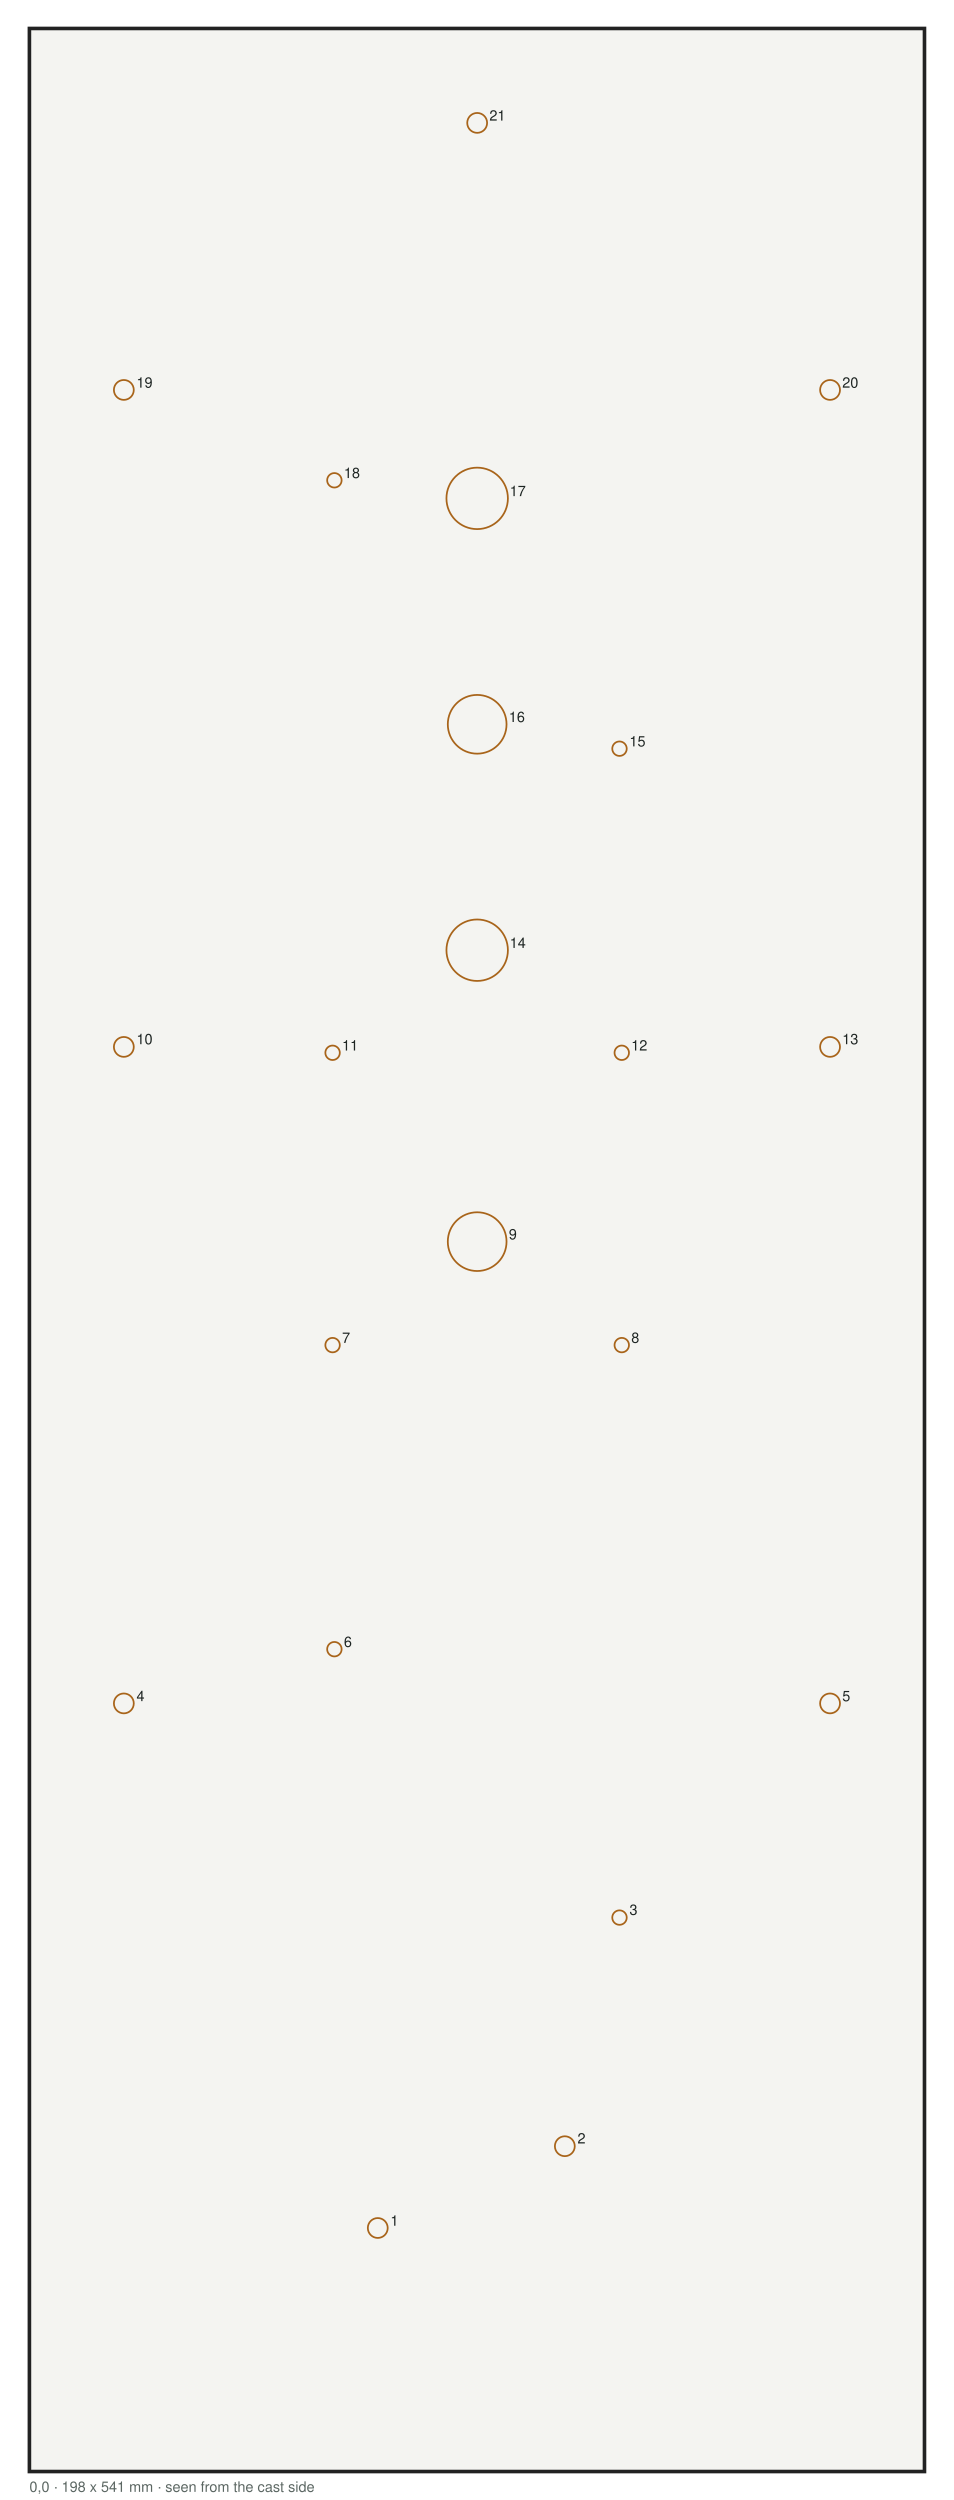
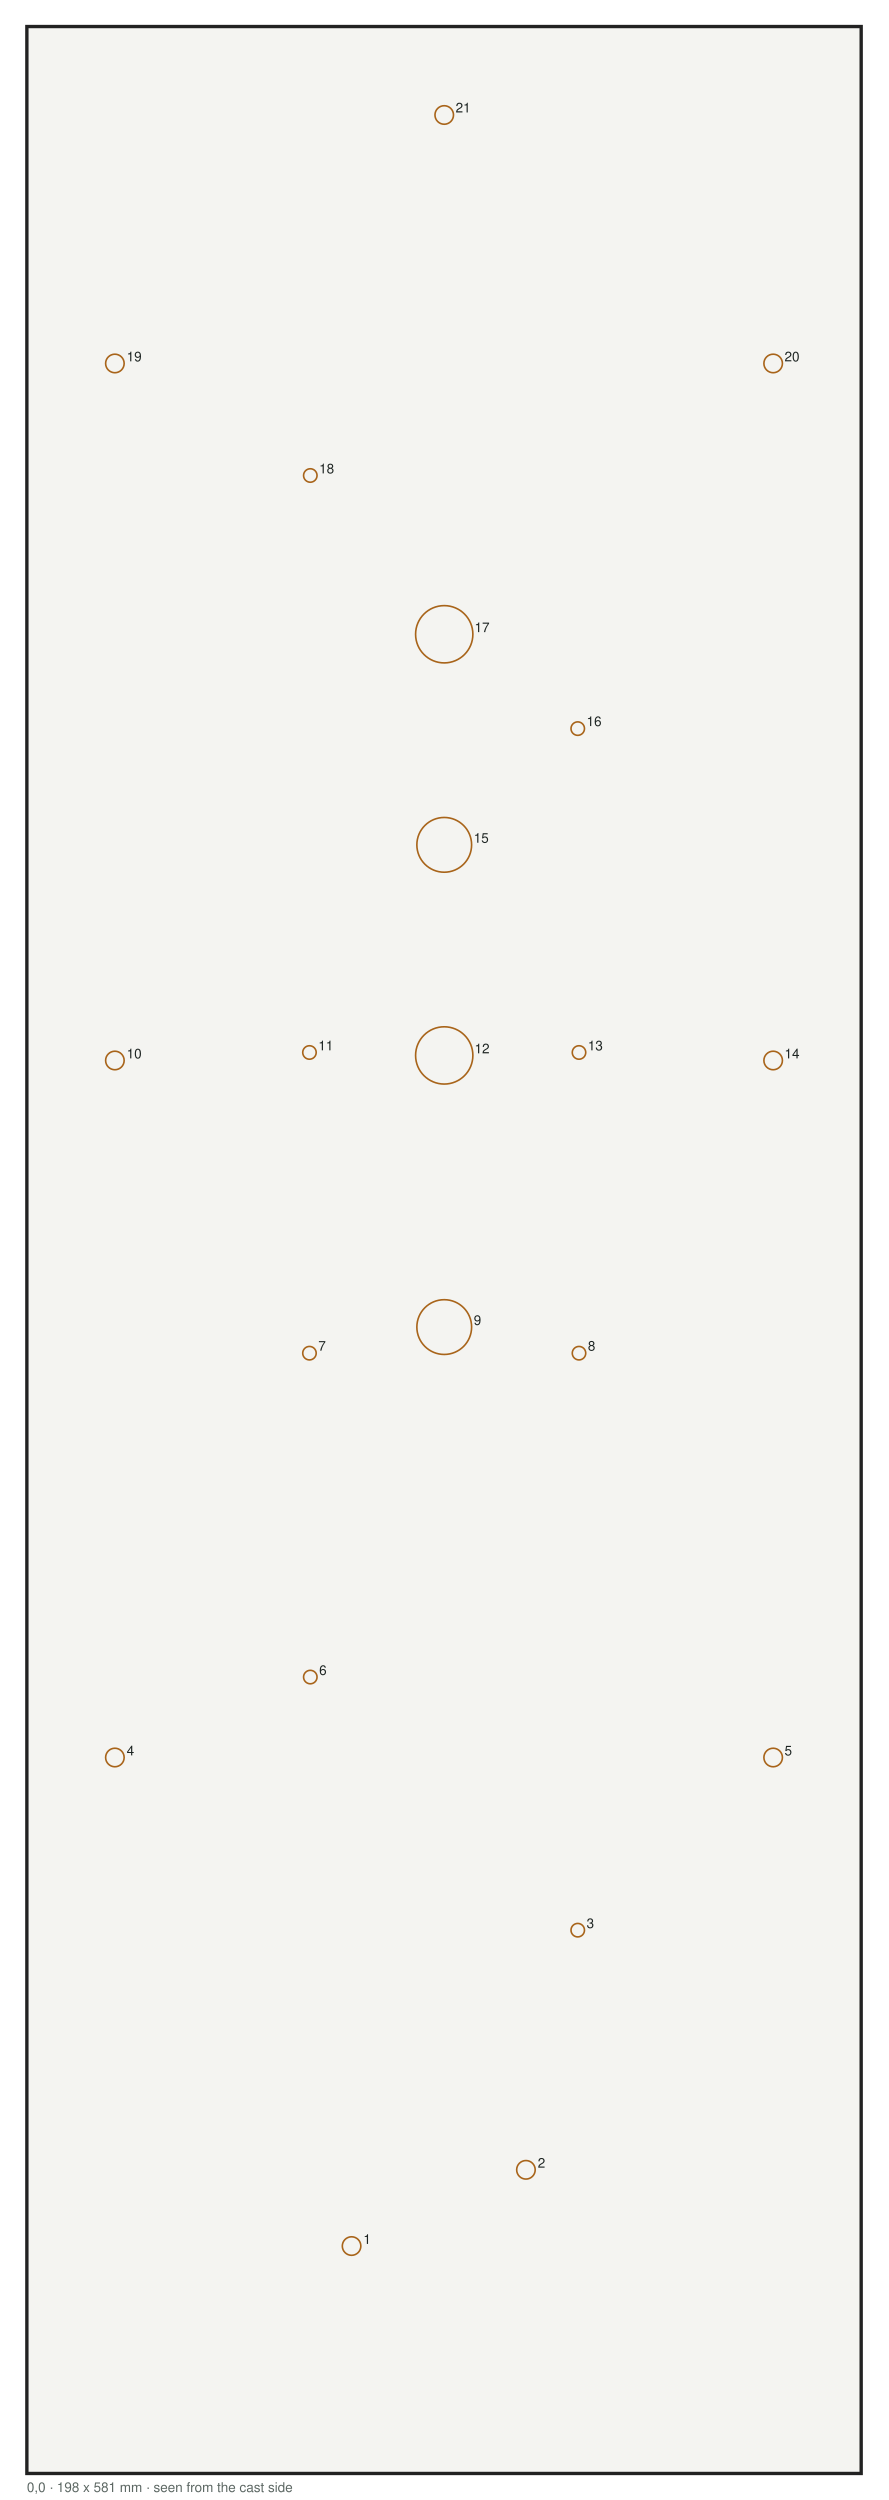
- <svg xmlns="http://www.w3.org/2000/svg" viewBox="-6.3 -6.3 210.7 553.3" width="211mm" height="553mm" font-family="Helvetica, Arial, sans-serif">
-   <polygon points="0.0,540.7 198.1,540.7 198.1,0.0 0.0,0.0" fill="#f4f4f1" stroke="#222" stroke-width="0.8" />
-   <circle cx="77.1" cy="486.8" r="2.2" fill="none" stroke="#a8641a" stroke-width="0.39" />
-   <text x="79.9" y="486.3" font-size="3.2" fill="#1d2422">1</text>
-   <circle cx="118.5" cy="468.7" r="2.2" fill="none" stroke="#a8641a" stroke-width="0.39" />
-   <text x="121.3" y="468.1" font-size="3.2" fill="#1d2422">2</text>
-   <circle cx="130.6" cy="418.1" r="1.6" fill="none" stroke="#a8641a" stroke-width="0.39" />
-   <text x="132.8" y="417.5" font-size="3.2" fill="#1d2422">3</text>
-   <circle cx="20.9" cy="370.7" r="2.2" fill="none" stroke="#a8641a" stroke-width="0.39" />
-   <text x="23.7" y="370.2" font-size="3.2" fill="#1d2422">4</text>
-   <circle cx="177.2" cy="370.7" r="2.2" fill="none" stroke="#a8641a" stroke-width="0.39" />
-   <text x="179.9" y="370.2" font-size="3.2" fill="#1d2422">5</text>
-   <circle cx="67.5" cy="358.7" r="1.6" fill="none" stroke="#a8641a" stroke-width="0.39" />
-   <text x="69.6" y="358.2" font-size="3.2" fill="#1d2422">6</text>
-   <circle cx="67.1" cy="291.4" r="1.6" fill="none" stroke="#a8641a" stroke-width="0.39" />
-   <text x="69.2" y="290.9" font-size="3.2" fill="#1d2422">7</text>
-   <circle cx="131.1" cy="291.4" r="1.6" fill="none" stroke="#a8641a" stroke-width="0.39" />
-   <text x="133.2" y="290.9" font-size="3.2" fill="#1d2422">8</text>
-   <circle cx="99.1" cy="268.5" r="6.5" fill="none" stroke="#a8641a" stroke-width="0.39" />
-   <text x="106.1" y="268.0" font-size="3.2" fill="#1d2422">9</text>
-   <circle cx="20.9" cy="225.4" r="2.2" fill="none" stroke="#a8641a" stroke-width="0.39" />
-   <text x="23.7" y="224.8" font-size="3.2" fill="#1d2422">10</text>
-   <circle cx="67.1" cy="226.7" r="1.6" fill="none" stroke="#a8641a" stroke-width="0.39" />
-   <text x="69.2" y="226.2" font-size="3.2" fill="#1d2422">11</text>
-   <circle cx="131.1" cy="226.7" r="1.6" fill="none" stroke="#a8641a" stroke-width="0.39" />
-   <text x="133.2" y="226.2" font-size="3.2" fill="#1d2422">12</text>
-   <circle cx="177.2" cy="225.4" r="2.2" fill="none" stroke="#a8641a" stroke-width="0.39" />
-   <text x="179.9" y="224.8" font-size="3.2" fill="#1d2422">13</text>
-   <circle cx="99.1" cy="204.0" r="6.8" fill="none" stroke="#a8641a" stroke-width="0.39" />
-   <text x="106.3" y="203.5" font-size="3.2" fill="#1d2422">14</text>
-   <circle cx="130.6" cy="159.4" r="1.6" fill="none" stroke="#a8641a" stroke-width="0.39" />
-   <text x="132.8" y="158.9" font-size="3.2" fill="#1d2422">15</text>
-   <circle cx="99.1" cy="154.0" r="6.5" fill="none" stroke="#a8641a" stroke-width="0.39" />
-   <text x="106.1" y="153.5" font-size="3.2" fill="#1d2422">16</text>
-   <circle cx="99.1" cy="104.0" r="6.8" fill="none" stroke="#a8641a" stroke-width="0.39" />
-   <text x="106.3" y="103.5" font-size="3.2" fill="#1d2422">17</text>
-   <circle cx="67.5" cy="100.0" r="1.6" fill="none" stroke="#a8641a" stroke-width="0.39" />
-   <text x="69.6" y="99.5" font-size="3.2" fill="#1d2422">18</text>
+ <svg xmlns="http://www.w3.org/2000/svg" viewBox="-6.3 -6.3 210.7 593.6" width="211mm" height="594mm" font-family="Helvetica, Arial, sans-serif">
+   <polygon points="0.0,581.0 198.1,581.0 198.1,0.0 0.0,0.0" fill="#f4f4f1" stroke="#222" stroke-width="0.8" />
+   <circle cx="77.1" cy="527.0" r="2.2" fill="none" stroke="#a8641a" stroke-width="0.39" />
+   <text x="79.9" y="526.5" font-size="3.2" fill="#1d2422">1</text>
+   <circle cx="118.5" cy="508.9" r="2.2" fill="none" stroke="#a8641a" stroke-width="0.39" />
+   <text x="121.3" y="508.4" font-size="3.2" fill="#1d2422">2</text>
+   <circle cx="130.8" cy="452.0" r="1.6" fill="none" stroke="#a8641a" stroke-width="0.39" />
+   <text x="132.9" y="451.5" font-size="3.2" fill="#1d2422">3</text>
+   <circle cx="20.9" cy="411.0" r="2.2" fill="none" stroke="#a8641a" stroke-width="0.39" />
+   <text x="23.7" y="410.5" font-size="3.2" fill="#1d2422">4</text>
+   <circle cx="177.2" cy="411.0" r="2.2" fill="none" stroke="#a8641a" stroke-width="0.39" />
+   <text x="179.9" y="410.5" font-size="3.2" fill="#1d2422">5</text>
+   <circle cx="67.3" cy="391.9" r="1.6" fill="none" stroke="#a8641a" stroke-width="0.39" />
+   <text x="69.4" y="391.4" font-size="3.2" fill="#1d2422">6</text>
+   <circle cx="67.1" cy="315.0" r="1.6" fill="none" stroke="#a8641a" stroke-width="0.39" />
+   <text x="69.2" y="314.4" font-size="3.2" fill="#1d2422">7</text>
+   <circle cx="131.1" cy="315.0" r="1.6" fill="none" stroke="#a8641a" stroke-width="0.39" />
+   <text x="133.2" y="314.4" font-size="3.2" fill="#1d2422">8</text>
+   <circle cx="99.1" cy="308.8" r="6.5" fill="none" stroke="#a8641a" stroke-width="0.39" />
+   <text x="106.1" y="308.3" font-size="3.2" fill="#1d2422">9</text>
+   <circle cx="20.9" cy="245.5" r="2.2" fill="none" stroke="#a8641a" stroke-width="0.39" />
+   <text x="23.7" y="245.0" font-size="3.2" fill="#1d2422">10</text>
+   <circle cx="67.1" cy="243.6" r="1.6" fill="none" stroke="#a8641a" stroke-width="0.39" />
+   <text x="69.2" y="243.1" font-size="3.2" fill="#1d2422">11</text>
+   <circle cx="99.1" cy="244.3" r="6.8" fill="none" stroke="#a8641a" stroke-width="0.39" />
+   <text x="106.3" y="243.8" font-size="3.2" fill="#1d2422">12</text>
+   <circle cx="131.1" cy="243.6" r="1.6" fill="none" stroke="#a8641a" stroke-width="0.39" />
+   <text x="133.2" y="243.1" font-size="3.2" fill="#1d2422">13</text>
+   <circle cx="177.2" cy="245.5" r="2.2" fill="none" stroke="#a8641a" stroke-width="0.39" />
+   <text x="179.9" y="245.0" font-size="3.2" fill="#1d2422">14</text>
+   <circle cx="99.1" cy="194.3" r="6.5" fill="none" stroke="#a8641a" stroke-width="0.39" />
+   <text x="106.1" y="193.8" font-size="3.2" fill="#1d2422">15</text>
+   <circle cx="130.8" cy="166.7" r="1.6" fill="none" stroke="#a8641a" stroke-width="0.39" />
+   <text x="132.9" y="166.1" font-size="3.2" fill="#1d2422">16</text>
+   <circle cx="99.1" cy="144.3" r="6.8" fill="none" stroke="#a8641a" stroke-width="0.39" />
+   <text x="106.3" y="143.8" font-size="3.2" fill="#1d2422">17</text>
+   <circle cx="67.3" cy="106.6" r="1.6" fill="none" stroke="#a8641a" stroke-width="0.39" />
+   <text x="69.4" y="106.1" font-size="3.2" fill="#1d2422">18</text>
  <circle cx="20.9" cy="80.0" r="2.2" fill="none" stroke="#a8641a" stroke-width="0.39" />
  <text x="23.7" y="79.5" font-size="3.2" fill="#1d2422">19</text>
  <circle cx="177.2" cy="80.0" r="2.2" fill="none" stroke="#a8641a" stroke-width="0.39" />
  <text x="179.9" y="79.5" font-size="3.2" fill="#1d2422">20</text>
-   <circle cx="99.1" cy="20.9" r="2.2" fill="none" stroke="#a8641a" stroke-width="0.39" />
+   <circle cx="99.1" cy="21.0" r="2.2" fill="none" stroke="#a8641a" stroke-width="0.39" />
  <text x="101.8" y="20.4" font-size="3.2" fill="#1d2422">21</text>
-   <text x="0" y="545.2" font-size="3.2" fill="#5b6662">0,0 · 198 x 541 mm · seen from the cast side</text>
+   <text x="0" y="585.4" font-size="3.2" fill="#5b6662">0,0 · 198 x 581 mm · seen from the cast side</text>
</svg>
